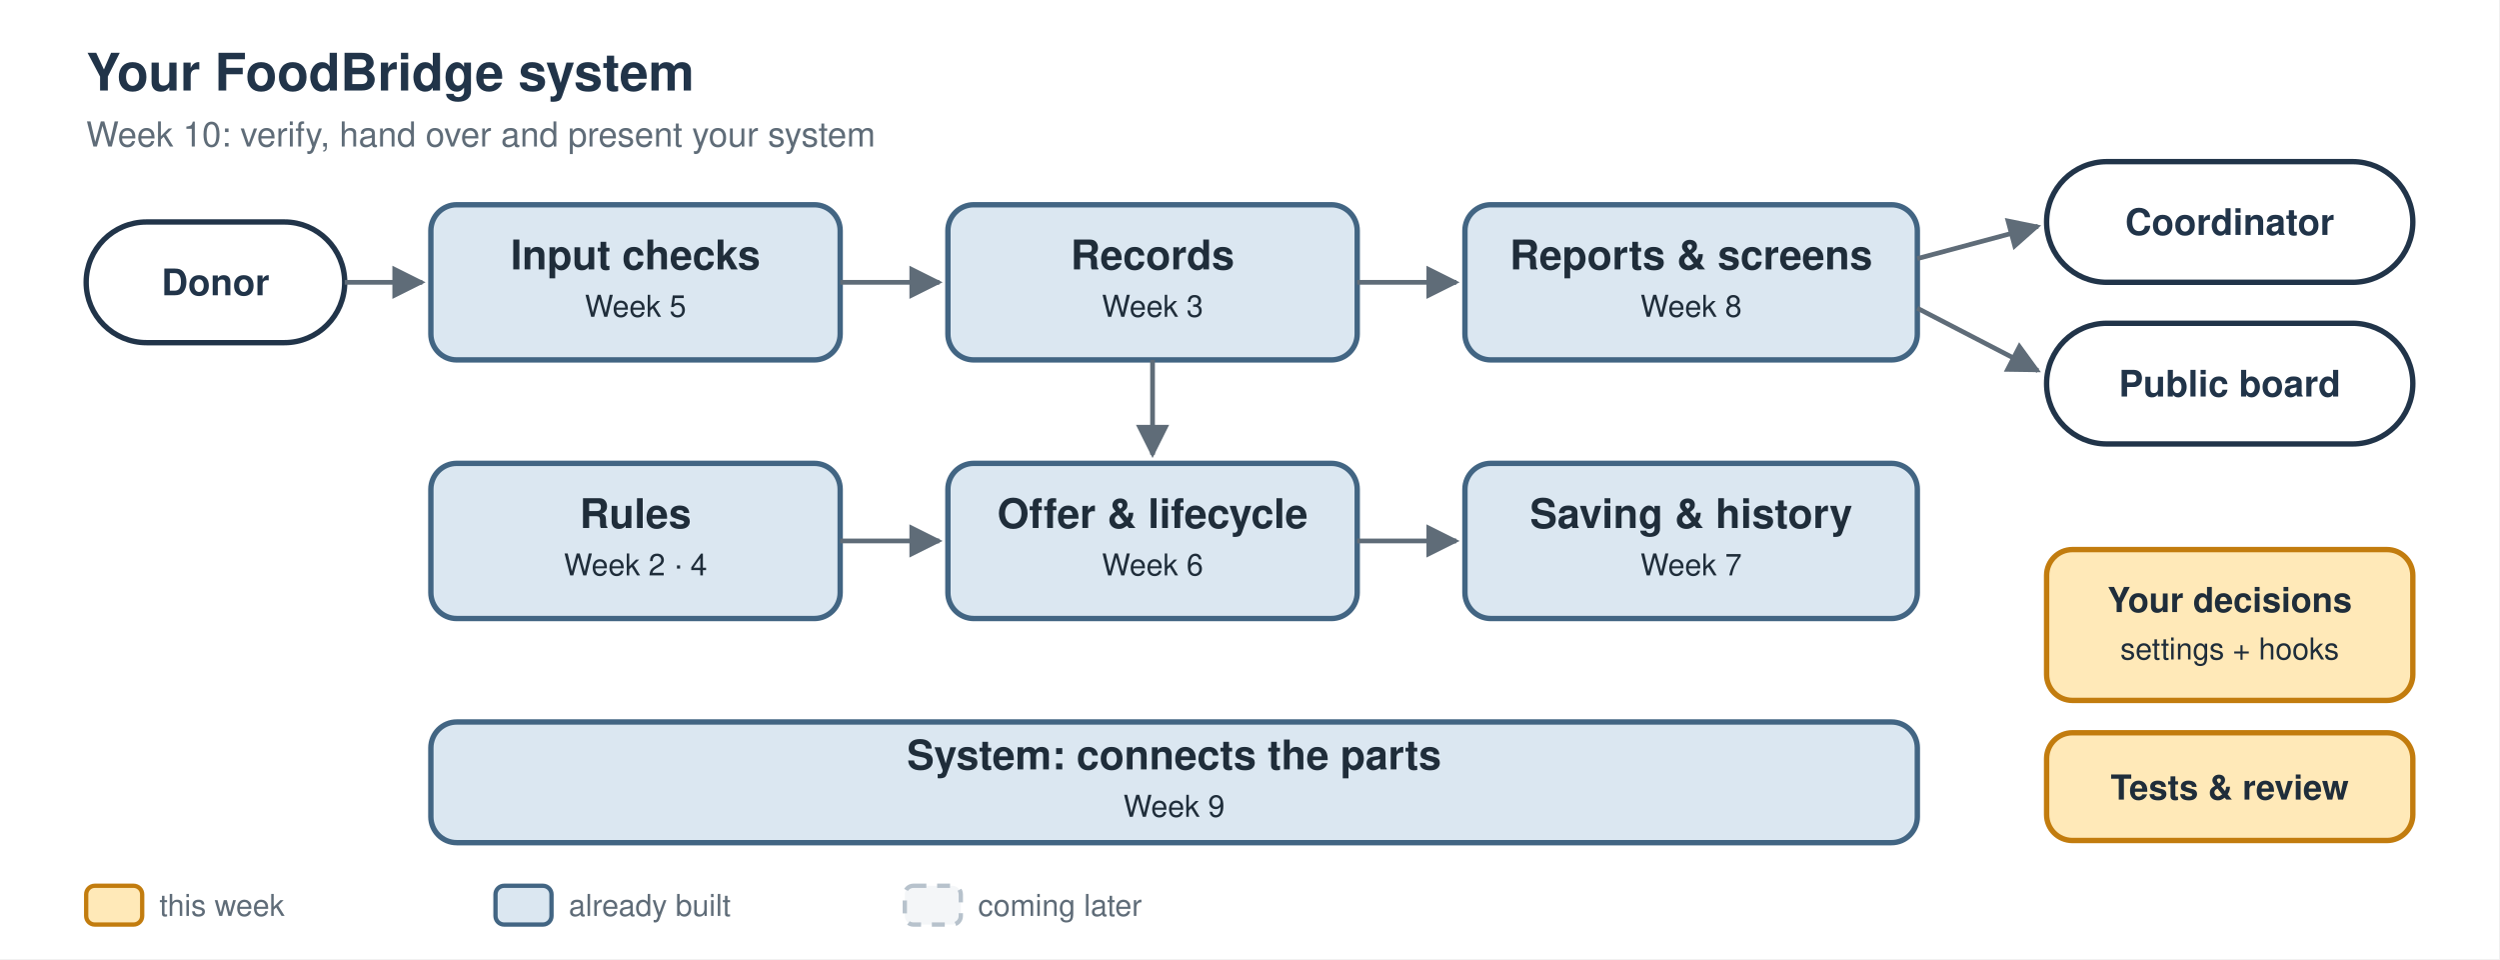
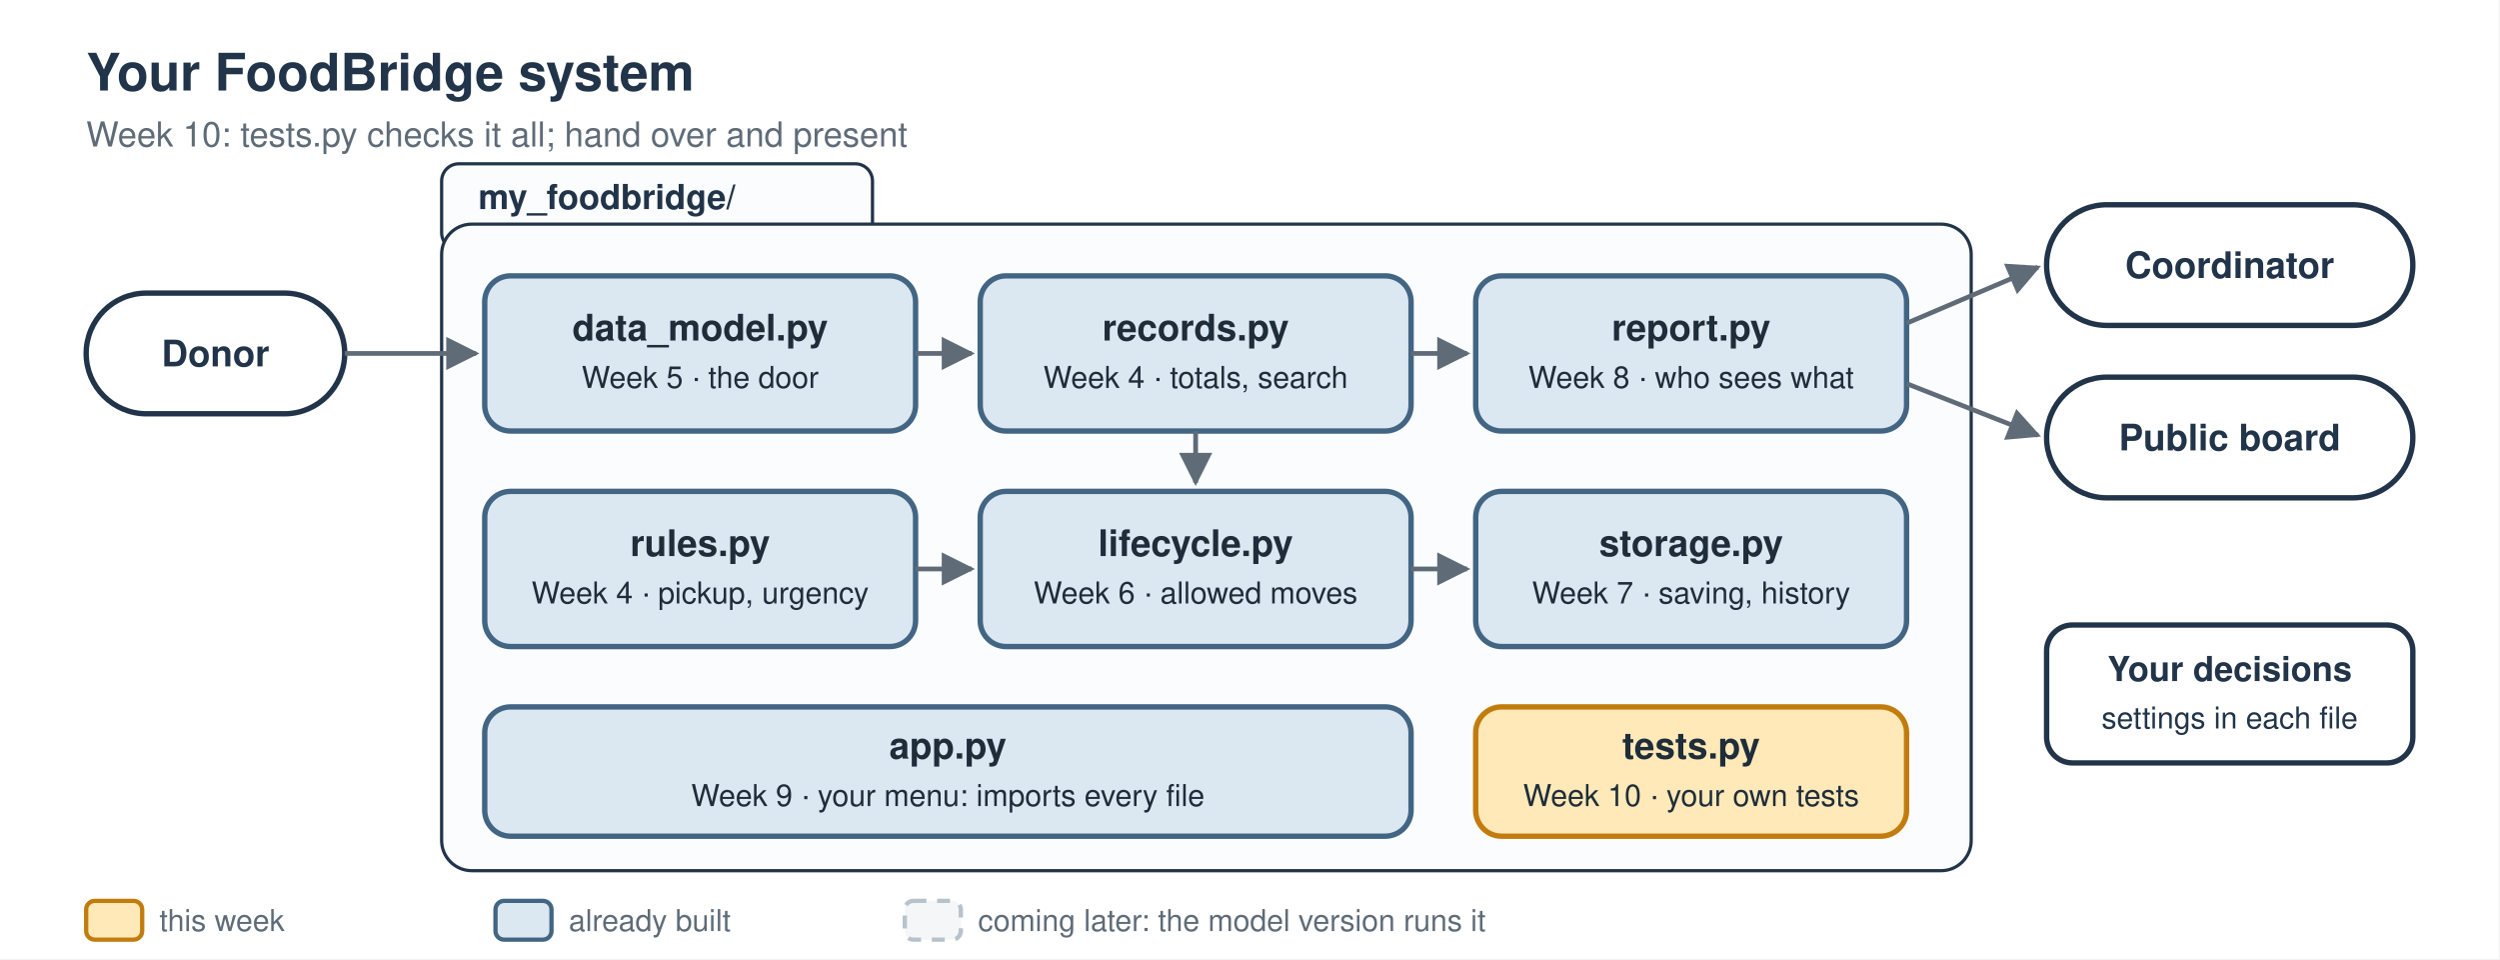
<svg xmlns="http://www.w3.org/2000/svg" width="1160" height="445" viewBox="0 0 1160 445" role="img" font-family="system-ui, -apple-system, 'Segoe UI', Helvetica, Arial, sans-serif">
  <rect width="1160" height="445" fill="#ffffff" />
  <defs>
    <marker id="arrow" viewBox="0 0 10 10" refX="9" refY="5" markerWidth="7" markerHeight="7" orient="auto-start-reverse">
      <path d="M0,0 L10,5 L0,10 z" fill="#5f6c78" />
    </marker>
  </defs>
  <text x="40" y="42" font-size="24" font-weight="700" fill="#213449" text-anchor="start">Your FoodBridge system</text>
-   <text x="40" y="68" font-size="16" font-weight="400" fill="#5f6c78" text-anchor="start">Week 10: verify, hand over and present your system</text>
-   <rect x="200" y="95" width="190" height="72" rx="12" fill="#dbe7f1" stroke="#426583" stroke-width="2.5" />
-   <text x="295.0" y="125.0" text-anchor="middle" font-size="19" font-weight="700" fill="#1f2d3a">Input checks</text>
-   <text x="295.0" y="147.0" text-anchor="middle" font-size="14" fill="#1f2d3a">Week 5</text>
-   <rect x="440" y="95" width="190" height="72" rx="12" fill="#dbe7f1" stroke="#426583" stroke-width="2.5" />
-   <text x="535.0" y="125.0" text-anchor="middle" font-size="19" font-weight="700" fill="#1f2d3a">Records</text>
-   <text x="535.0" y="147.0" text-anchor="middle" font-size="14" fill="#1f2d3a">Week 3</text>
-   <rect x="680" y="95" width="210" height="72" rx="12" fill="#dbe7f1" stroke="#426583" stroke-width="2.5" />
-   <text x="785.0" y="125.0" text-anchor="middle" font-size="19" font-weight="700" fill="#1f2d3a">Reports &amp; screens</text>
-   <text x="785.0" y="147.0" text-anchor="middle" font-size="14" fill="#1f2d3a">Week 8</text>
-   <rect x="200" y="215" width="190" height="72" rx="12" fill="#dbe7f1" stroke="#426583" stroke-width="2.5" />
-   <text x="295.0" y="245.0" text-anchor="middle" font-size="19" font-weight="700" fill="#1f2d3a">Rules</text>
-   <text x="295.0" y="267.0" text-anchor="middle" font-size="14" fill="#1f2d3a">Week 2 · 4</text>
-   <rect x="440" y="215" width="190" height="72" rx="12" fill="#dbe7f1" stroke="#426583" stroke-width="2.5" />
-   <text x="535.0" y="245.0" text-anchor="middle" font-size="19" font-weight="700" fill="#1f2d3a">Offer &amp; lifecycle</text>
-   <text x="535.0" y="267.0" text-anchor="middle" font-size="14" fill="#1f2d3a">Week 6</text>
-   <rect x="680" y="215" width="210" height="72" rx="12" fill="#dbe7f1" stroke="#426583" stroke-width="2.5" />
-   <text x="785.0" y="245.0" text-anchor="middle" font-size="19" font-weight="700" fill="#1f2d3a">Saving &amp; history</text>
-   <text x="785.0" y="267.0" text-anchor="middle" font-size="14" fill="#1f2d3a">Week 7</text>
-   <rect x="200" y="335" width="690" height="56" rx="12" fill="#dbe7f1" stroke="#426583" stroke-width="2.5" />
-   <text x="545.0" y="357.0" text-anchor="middle" font-size="19" font-weight="700" fill="#1f2d3a">System: connects the parts</text>
-   <text x="545.0" y="379.0" text-anchor="middle" font-size="14" fill="#1f2d3a">Week 9</text>
-   <rect x="40" y="103" width="120" height="56" rx="28" fill="#ffffff" stroke="#213449" stroke-width="2.5" />
-   <text x="100.0" y="137.0" text-anchor="middle" font-size="17" font-weight="700" fill="#213449">Donor</text>
-   <rect x="950" y="75" width="170" height="56" rx="28" fill="#ffffff" stroke="#213449" stroke-width="2.5" />
-   <text x="1035.0" y="109.0" text-anchor="middle" font-size="17" font-weight="700" fill="#213449">Coordinator</text>
-   <rect x="950" y="150" width="170" height="56" rx="28" fill="#ffffff" stroke="#213449" stroke-width="2.5" />
-   <text x="1035.0" y="184.0" text-anchor="middle" font-size="17" font-weight="700" fill="#213449">Public board</text>
-   <line x1="160" y1="131" x2="196" y2="131" stroke="#5f6c78" stroke-width="2.2" marker-end="url(#arrow)" />
-   <line x1="390" y1="131" x2="436" y2="131" stroke="#5f6c78" stroke-width="2.2" marker-end="url(#arrow)" />
-   <line x1="630" y1="131" x2="676" y2="131" stroke="#5f6c78" stroke-width="2.2" marker-end="url(#arrow)" />
-   <line x1="890" y1="120" x2="946" y2="105" stroke="#5f6c78" stroke-width="2.2" marker-end="url(#arrow)" />
-   <line x1="890" y1="143" x2="946" y2="172" stroke="#5f6c78" stroke-width="2.2" marker-end="url(#arrow)" />
-   <line x1="535" y1="167" x2="535" y2="211" stroke="#5f6c78" stroke-width="2.2" marker-end="url(#arrow)" />
-   <line x1="390" y1="251" x2="436" y2="251" stroke="#5f6c78" stroke-width="2.2" marker-end="url(#arrow)" />
-   <line x1="630" y1="251" x2="676" y2="251" stroke="#5f6c78" stroke-width="2.2" marker-end="url(#arrow)" />
-   <rect x="950" y="255" width="170" height="70" rx="12" fill="#ffe9b8" stroke="#c27c0e" stroke-width="2.5" />
-   <text x="1035.0" y="284.0" text-anchor="middle" font-size="16" font-weight="700" fill="#1f2d3a">Your decisions</text>
-   <text x="1035.0" y="306.0" text-anchor="middle" font-size="14" fill="#1f2d3a">settings + hooks</text>
-   <rect x="950" y="340" width="170" height="50" rx="12" fill="#ffe9b8" stroke="#c27c0e" stroke-width="2.5" />
-   <text x="1035.0" y="371.0" text-anchor="middle" font-size="16" font-weight="700" fill="#1f2d3a">Tests &amp; review</text>
-   <rect x="40" y="411" width="26" height="18" rx="4" fill="#ffe9b8" stroke="#c27c0e" stroke-width="2" />
-   <text x="74" y="425" font-size="14" font-weight="400" fill="#5f6c78" text-anchor="start">this week</text>
-   <rect x="230" y="411" width="26" height="18" rx="4" fill="#dbe7f1" stroke="#426583" stroke-width="2" />
-   <text x="264" y="425" font-size="14" font-weight="400" fill="#5f6c78" text-anchor="start">already built</text>
-   <rect x="420" y="411" width="26" height="18" rx="4" fill="#f4f6f8" stroke="#b7c2cc" stroke-width="2" stroke-dasharray="6 5" />
-   <text x="454" y="425" font-size="14" font-weight="400" fill="#5f6c78" text-anchor="start">coming later</text>
+   <text x="40" y="68" font-size="16" font-weight="400" fill="#5f6c78" text-anchor="start">Week 10: tests.py checks it all; hand over and present</text>
+   <rect x="205" y="76" width="200" height="40" rx="8" fill="#fbfcfd" stroke="#213449" stroke-width="1.5" />
+   <text x="222" y="97" font-size="16" font-weight="700" fill="#213449" text-anchor="start">my_foodbridge/</text>
+   <rect x="205" y="104" width="710" height="300" rx="14" fill="#fbfcfd" stroke="#213449" stroke-width="1.5" />
+   <rect x="225" y="128" width="200" height="72" rx="12" fill="#dbe7f1" stroke="#426583" stroke-width="2.5" />
+   <text x="325.0" y="158.0" text-anchor="middle" font-size="17" font-weight="700" fill="#1f2d3a">data_model.py</text>
+   <text x="325.0" y="180.0" text-anchor="middle" font-size="14" fill="#1f2d3a">Week 5 · the door</text>
+   <rect x="455" y="128" width="200" height="72" rx="12" fill="#dbe7f1" stroke="#426583" stroke-width="2.5" />
+   <text x="555.0" y="158.0" text-anchor="middle" font-size="17" font-weight="700" fill="#1f2d3a">records.py</text>
+   <text x="555.0" y="180.0" text-anchor="middle" font-size="14" fill="#1f2d3a">Week 4 · totals, search</text>
+   <rect x="685" y="128" width="200" height="72" rx="12" fill="#dbe7f1" stroke="#426583" stroke-width="2.5" />
+   <text x="785.0" y="158.0" text-anchor="middle" font-size="17" font-weight="700" fill="#1f2d3a">report.py</text>
+   <text x="785.0" y="180.0" text-anchor="middle" font-size="14" fill="#1f2d3a">Week 8 · who sees what</text>
+   <rect x="225" y="228" width="200" height="72" rx="12" fill="#dbe7f1" stroke="#426583" stroke-width="2.5" />
+   <text x="325.0" y="258.0" text-anchor="middle" font-size="17" font-weight="700" fill="#1f2d3a">rules.py</text>
+   <text x="325.0" y="280.0" text-anchor="middle" font-size="14" fill="#1f2d3a">Week 4 · pickup, urgency</text>
+   <rect x="455" y="228" width="200" height="72" rx="12" fill="#dbe7f1" stroke="#426583" stroke-width="2.5" />
+   <text x="555.0" y="258.0" text-anchor="middle" font-size="17" font-weight="700" fill="#1f2d3a">lifecycle.py</text>
+   <text x="555.0" y="280.0" text-anchor="middle" font-size="14" fill="#1f2d3a">Week 6 · allowed moves</text>
+   <rect x="685" y="228" width="200" height="72" rx="12" fill="#dbe7f1" stroke="#426583" stroke-width="2.5" />
+   <text x="785.0" y="258.0" text-anchor="middle" font-size="17" font-weight="700" fill="#1f2d3a">storage.py</text>
+   <text x="785.0" y="280.0" text-anchor="middle" font-size="14" fill="#1f2d3a">Week 7 · saving, history</text>
+   <rect x="225" y="328" width="430" height="60" rx="12" fill="#dbe7f1" stroke="#426583" stroke-width="2.5" />
+   <text x="440.0" y="352.0" text-anchor="middle" font-size="17" font-weight="700" fill="#1f2d3a">app.py</text>
+   <text x="440.0" y="374.0" text-anchor="middle" font-size="14" fill="#1f2d3a">Week 9 · your menu: imports every file</text>
+   <rect x="685" y="328" width="200" height="60" rx="12" fill="#ffe9b8" stroke="#c27c0e" stroke-width="2.5" />
+   <text x="785.0" y="352.0" text-anchor="middle" font-size="17" font-weight="700" fill="#1f2d3a">tests.py</text>
+   <text x="785.0" y="374.0" text-anchor="middle" font-size="14" fill="#1f2d3a">Week 10 · your own tests</text>
+   <rect x="40" y="136" width="120" height="56" rx="28" fill="#ffffff" stroke="#213449" stroke-width="2.5" />
+   <text x="100.0" y="170.0" text-anchor="middle" font-size="17" font-weight="700" fill="#213449">Donor</text>
+   <rect x="950" y="95" width="170" height="56" rx="28" fill="#ffffff" stroke="#213449" stroke-width="2.5" />
+   <text x="1035.0" y="129.0" text-anchor="middle" font-size="17" font-weight="700" fill="#213449">Coordinator</text>
+   <rect x="950" y="175" width="170" height="56" rx="28" fill="#ffffff" stroke="#213449" stroke-width="2.5" />
+   <text x="1035.0" y="209.0" text-anchor="middle" font-size="17" font-weight="700" fill="#213449">Public board</text>
+   <line x1="160" y1="164" x2="221" y2="164" stroke="#5f6c78" stroke-width="2.2" marker-end="url(#arrow)" />
+   <line x1="425" y1="164" x2="451" y2="164" stroke="#5f6c78" stroke-width="2.2" marker-end="url(#arrow)" />
+   <line x1="655" y1="164" x2="681" y2="164" stroke="#5f6c78" stroke-width="2.2" marker-end="url(#arrow)" />
+   <line x1="885" y1="150" x2="946" y2="124" stroke="#5f6c78" stroke-width="2.2" marker-end="url(#arrow)" />
+   <line x1="885" y1="178" x2="946" y2="202" stroke="#5f6c78" stroke-width="2.2" marker-end="url(#arrow)" />
+   <line x1="555" y1="200" x2="555" y2="224" stroke="#5f6c78" stroke-width="2.2" marker-end="url(#arrow)" />
+   <line x1="425" y1="264" x2="451" y2="264" stroke="#5f6c78" stroke-width="2.2" marker-end="url(#arrow)" />
+   <line x1="655" y1="264" x2="681" y2="264" stroke="#5f6c78" stroke-width="2.2" marker-end="url(#arrow)" />
+   <rect x="950" y="290" width="170" height="64" rx="12" fill="#ffffff" stroke="#213449" stroke-width="2.5" />
+   <text x="1035.0" y="316.0" text-anchor="middle" font-size="16" font-weight="700" fill="#213449">Your decisions</text>
+   <text x="1035.0" y="338.0" text-anchor="middle" font-size="14" fill="#213449">settings in each file</text>
+   <rect x="40" y="418" width="26" height="18" rx="4" fill="#ffe9b8" stroke="#c27c0e" stroke-width="2" />
+   <text x="74" y="432" font-size="14" font-weight="400" fill="#5f6c78" text-anchor="start">this week</text>
+   <rect x="230" y="418" width="26" height="18" rx="4" fill="#dbe7f1" stroke="#426583" stroke-width="2" />
+   <text x="264" y="432" font-size="14" font-weight="400" fill="#5f6c78" text-anchor="start">already built</text>
+   <rect x="420" y="418" width="26" height="18" rx="4" fill="#f4f6f8" stroke="#b7c2cc" stroke-width="2" stroke-dasharray="6 5" />
+   <text x="454" y="432" font-size="14" font-weight="400" fill="#5f6c78" text-anchor="start">coming later: the model version runs it</text>
</svg>
